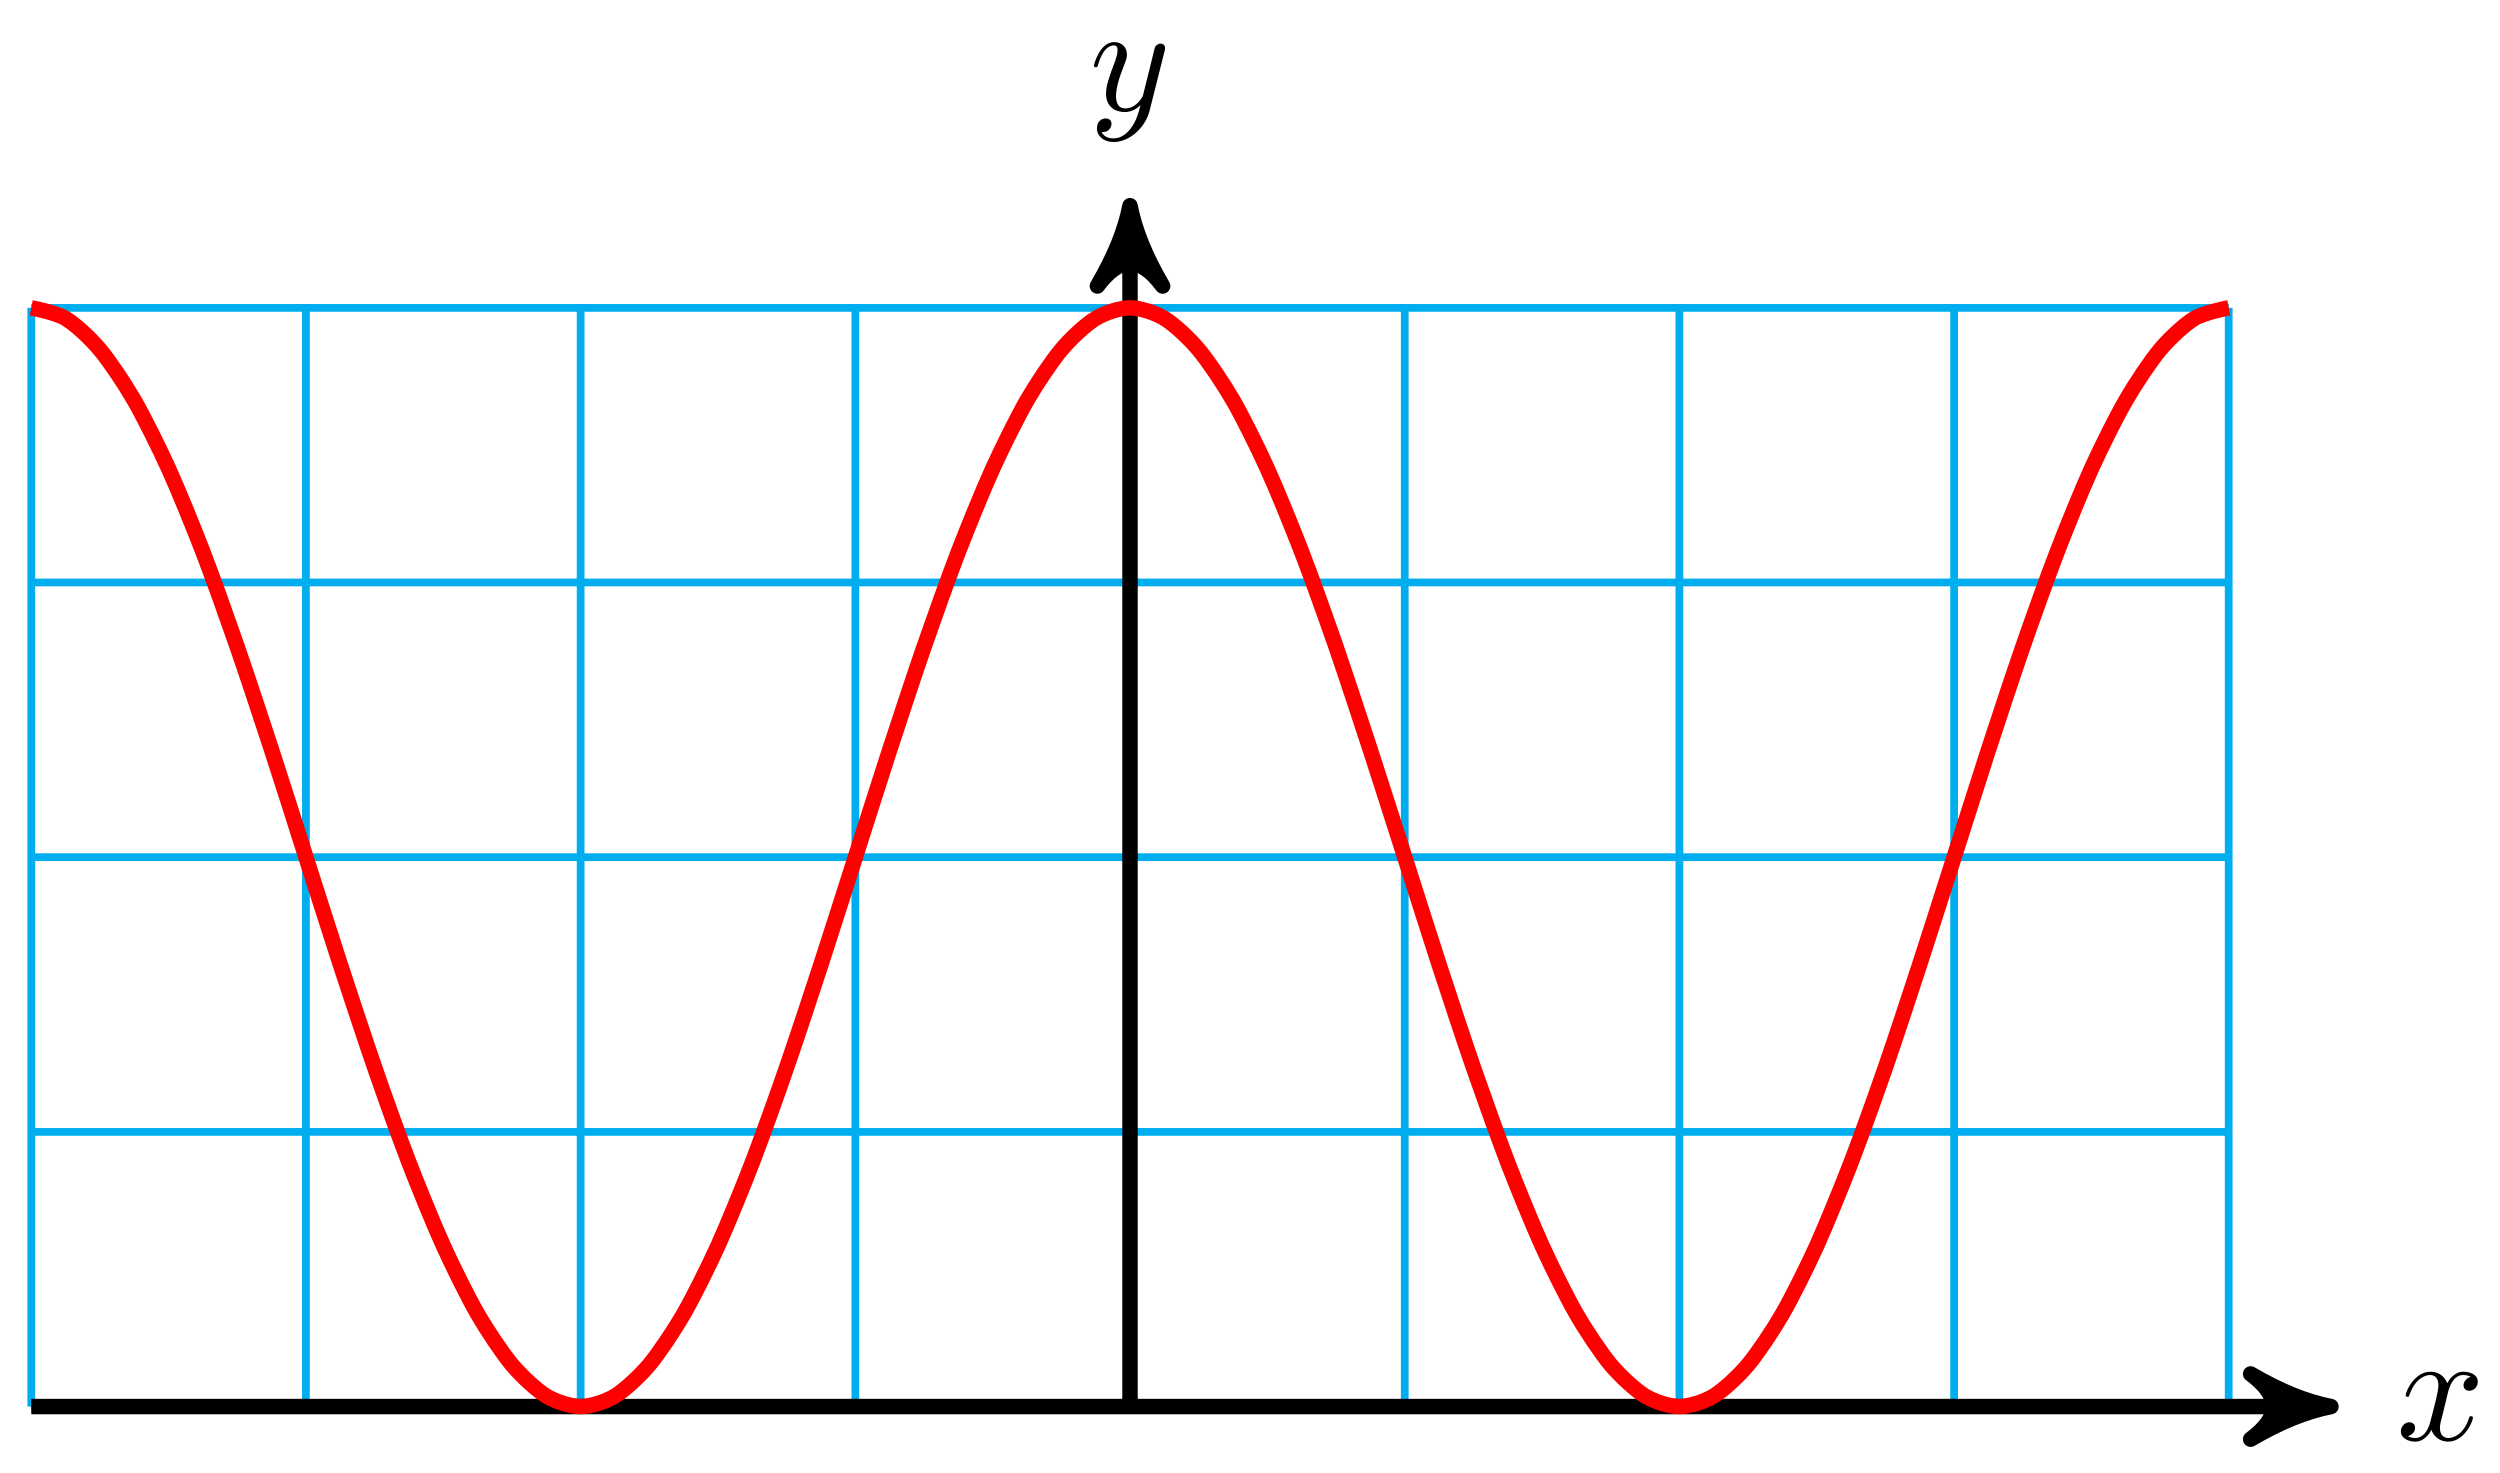
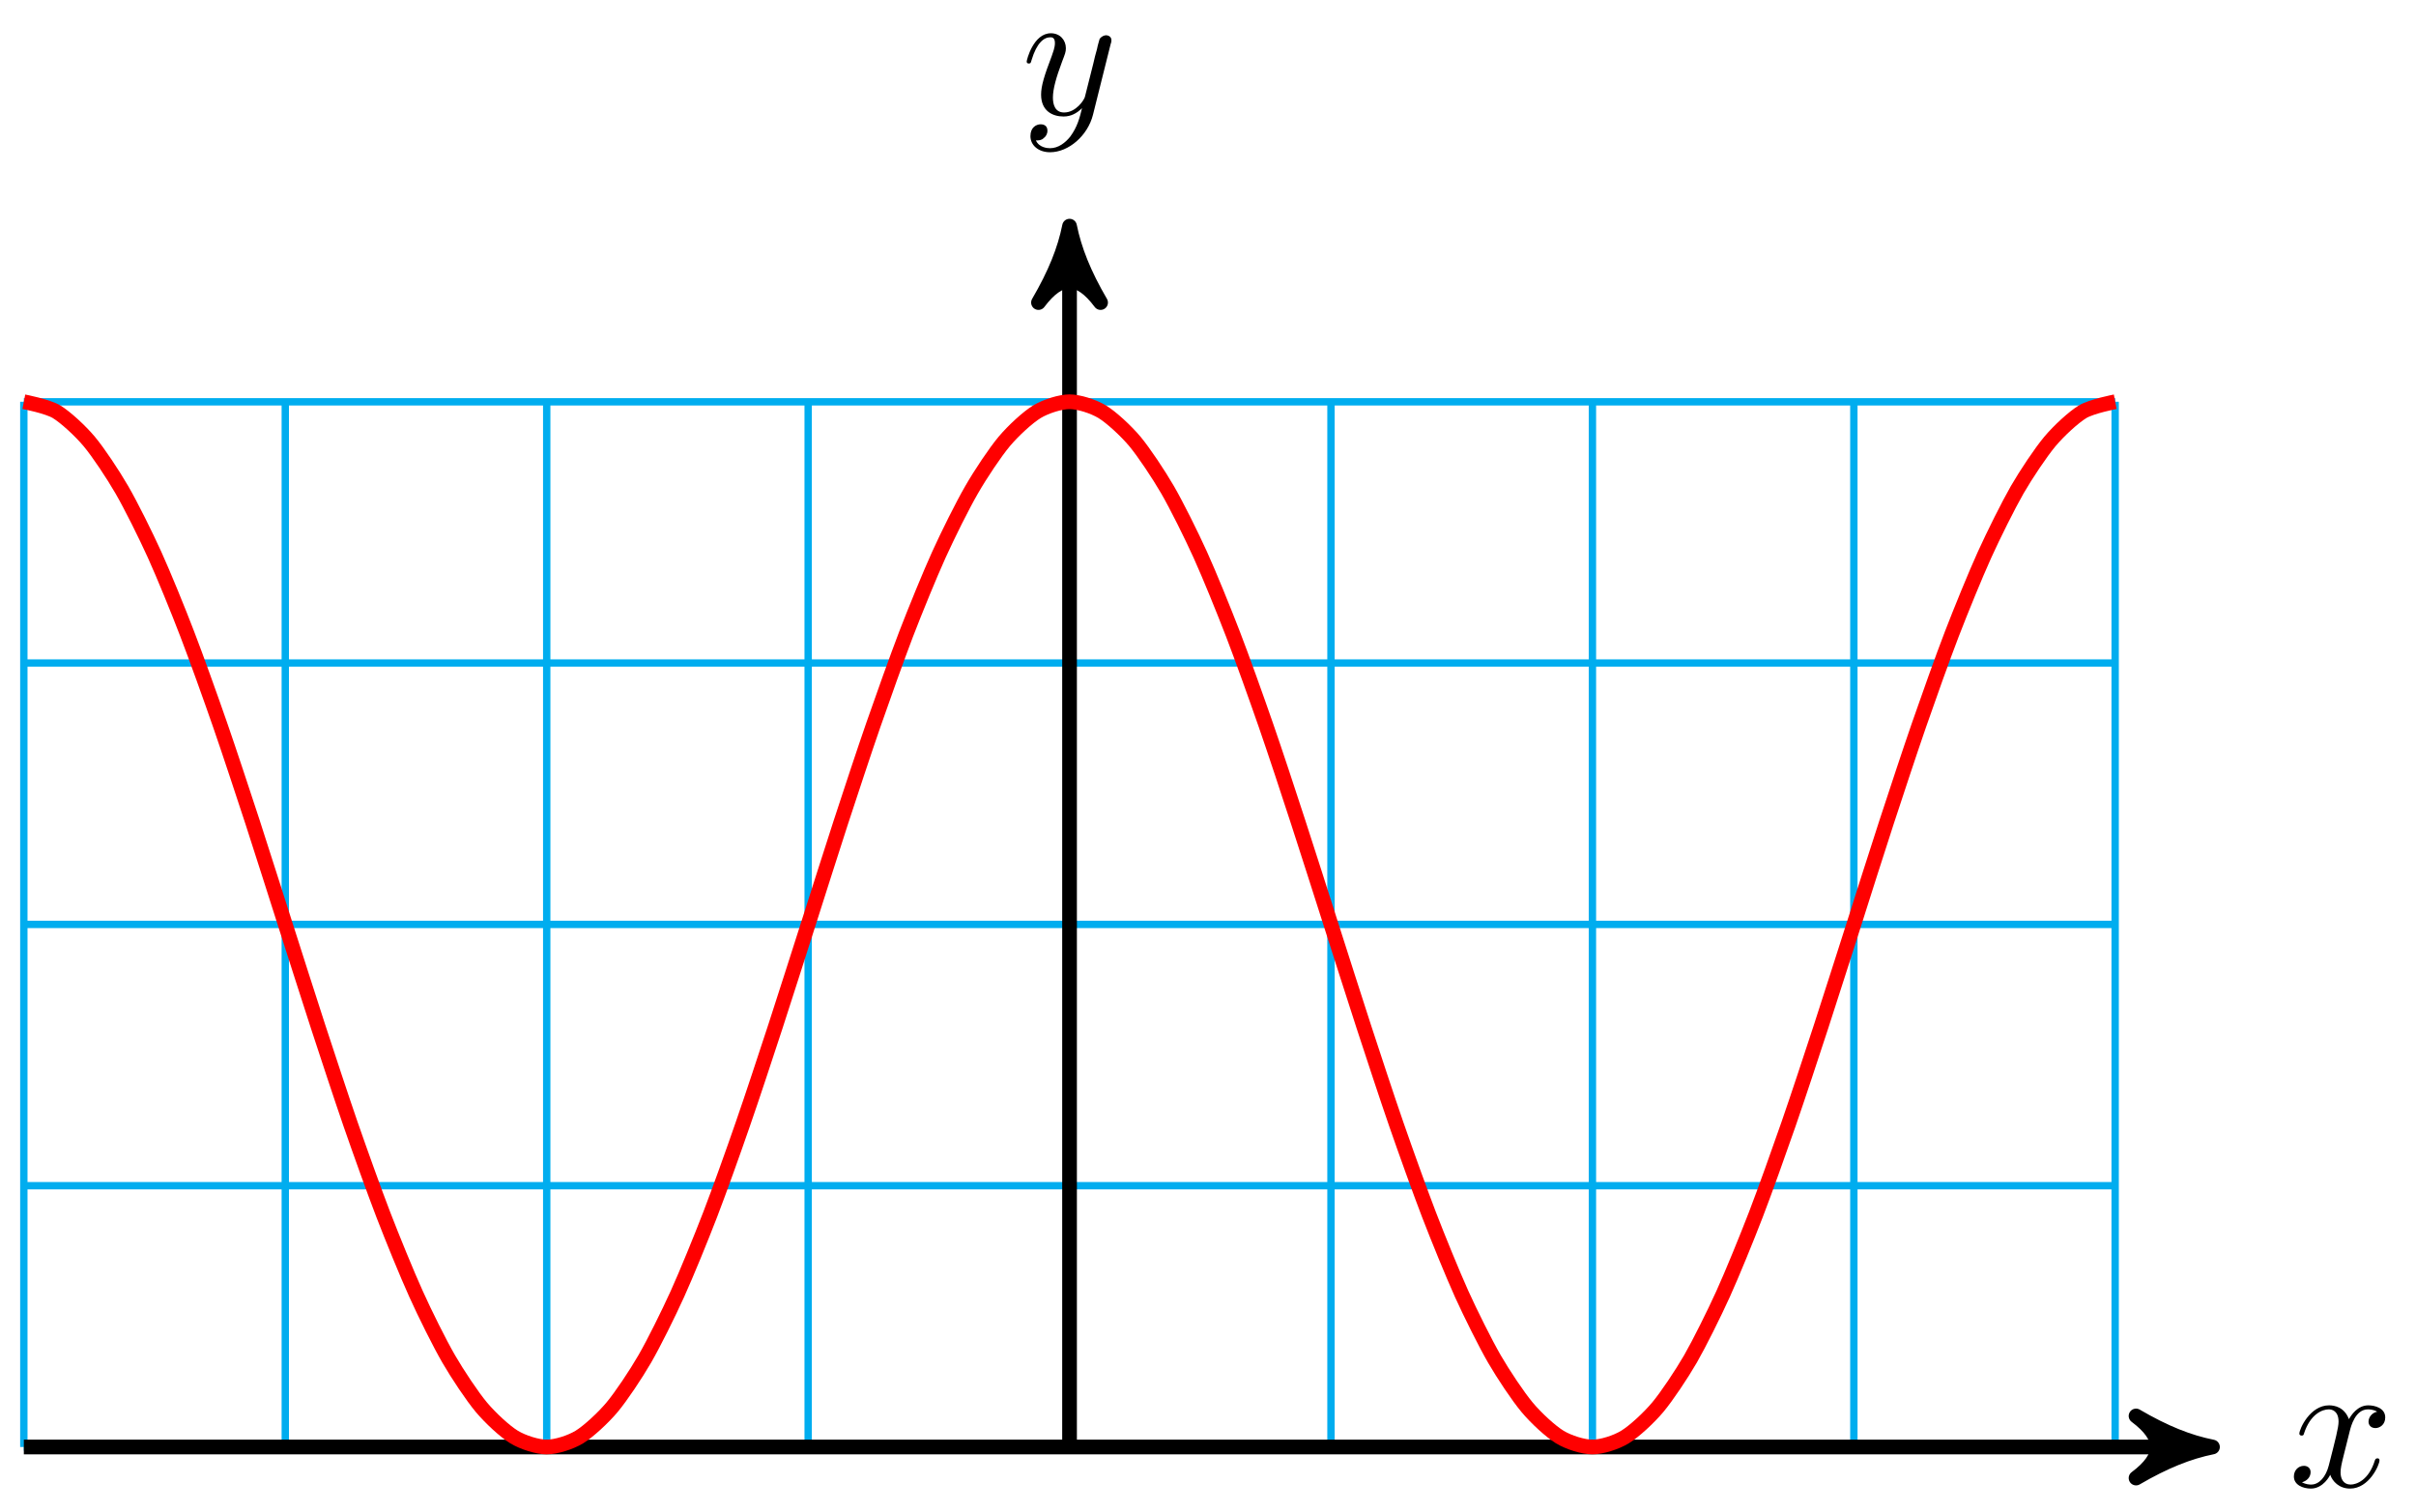
- <svg xmlns="http://www.w3.org/2000/svg" xmlns:xlink="http://www.w3.org/1999/xlink" width="129pt" height="76pt" viewBox="0 0 129 76" version="1.1">
+ <svg xmlns="http://www.w3.org/2000/svg" xmlns:xlink="http://www.w3.org/1999/xlink" width="131pt" height="82pt" viewBox="0 0 131 82" version="1.1">
  <defs>
    <g>
      <symbol overflow="visible" id="glyph0-0">
        <path style="stroke:none;" d="" />
      </symbol>
      <symbol overflow="visible" id="glyph0-1">
-         <path style="stroke:none;" d="M 2.656 -2.406 C 2.703 -2.609 2.891 -3.344 3.453 -3.344 C 3.484 -3.344 3.688 -3.344 3.844 -3.25 C 3.625 -3.203 3.469 -3 3.469 -2.812 C 3.469 -2.688 3.547 -2.531 3.766 -2.531 C 3.938 -2.531 4.203 -2.672 4.203 -3 C 4.203 -3.406 3.734 -3.516 3.453 -3.516 C 3 -3.516 2.719 -3.094 2.625 -2.922 C 2.422 -3.438 1.984 -3.516 1.766 -3.516 C 0.938 -3.516 0.484 -2.5 0.484 -2.297 C 0.484 -2.219 0.562 -2.219 0.578 -2.219 C 0.641 -2.219 0.656 -2.234 0.672 -2.297 C 0.953 -3.141 1.469 -3.344 1.75 -3.344 C 1.891 -3.344 2.172 -3.281 2.172 -2.812 C 2.172 -2.562 2.047 -2.031 1.75 -0.922 C 1.625 -0.422 1.344 -0.094 0.984 -0.094 C 0.938 -0.094 0.75 -0.094 0.594 -0.188 C 0.781 -0.234 0.969 -0.391 0.969 -0.625 C 0.969 -0.844 0.781 -0.906 0.672 -0.906 C 0.438 -0.906 0.234 -0.688 0.234 -0.438 C 0.234 -0.078 0.625 0.094 0.984 0.094 C 1.5 0.094 1.797 -0.469 1.812 -0.516 C 1.906 -0.219 2.203 0.094 2.672 0.094 C 3.5 0.094 3.953 -0.938 3.953 -1.141 C 3.953 -1.219 3.875 -1.219 3.859 -1.219 C 3.781 -1.219 3.766 -1.188 3.75 -1.125 C 3.484 -0.281 2.953 -0.094 2.688 -0.094 C 2.375 -0.094 2.25 -0.344 2.25 -0.609 C 2.25 -0.781 2.297 -0.969 2.391 -1.312 Z M 2.656 -2.406 " />
+         <path style="stroke:none;" d="M 3.328 -3.016 C 3.391 -3.266 3.625 -4.188 4.312 -4.188 C 4.359 -4.188 4.609 -4.188 4.812 -4.062 C 4.531 -4 4.344 -3.766 4.344 -3.516 C 4.344 -3.359 4.453 -3.172 4.719 -3.172 C 4.938 -3.172 5.25 -3.344 5.25 -3.75 C 5.25 -4.266 4.672 -4.406 4.328 -4.406 C 3.75 -4.406 3.406 -3.875 3.281 -3.656 C 3.031 -4.312 2.5 -4.406 2.203 -4.406 C 1.172 -4.406 0.594 -3.125 0.594 -2.875 C 0.594 -2.766 0.703 -2.766 0.719 -2.766 C 0.797 -2.766 0.828 -2.797 0.844 -2.875 C 1.188 -3.938 1.844 -4.188 2.188 -4.188 C 2.375 -4.188 2.719 -4.094 2.719 -3.516 C 2.719 -3.203 2.547 -2.547 2.188 -1.141 C 2.031 -0.531 1.672 -0.109 1.234 -0.109 C 1.172 -0.109 0.953 -0.109 0.734 -0.234 C 0.984 -0.297 1.203 -0.5 1.203 -0.781 C 1.203 -1.047 0.984 -1.125 0.844 -1.125 C 0.531 -1.125 0.297 -0.875 0.297 -0.547 C 0.297 -0.094 0.781 0.109 1.219 0.109 C 1.891 0.109 2.25 -0.594 2.266 -0.641 C 2.391 -0.281 2.75 0.109 3.344 0.109 C 4.375 0.109 4.938 -1.172 4.938 -1.422 C 4.938 -1.531 4.859 -1.531 4.828 -1.531 C 4.734 -1.531 4.719 -1.484 4.688 -1.422 C 4.359 -0.344 3.688 -0.109 3.375 -0.109 C 2.984 -0.109 2.828 -0.422 2.828 -0.766 C 2.828 -0.984 2.875 -1.203 2.984 -1.641 Z M 3.328 -3.016 " />
      </symbol>
      <symbol overflow="visible" id="glyph0-2">
-         <path style="stroke:none;" d="M 3.875 -3.031 C 3.906 -3.141 3.906 -3.156 3.906 -3.219 C 3.906 -3.359 3.797 -3.438 3.672 -3.438 C 3.594 -3.438 3.469 -3.391 3.391 -3.266 C 3.375 -3.234 3.312 -2.984 3.281 -2.844 C 3.234 -2.625 3.172 -2.422 3.125 -2.203 L 2.766 -0.766 C 2.734 -0.641 2.391 -0.094 1.859 -0.094 C 1.453 -0.094 1.375 -0.438 1.375 -0.734 C 1.375 -1.094 1.5 -1.594 1.781 -2.297 C 1.906 -2.625 1.938 -2.703 1.938 -2.875 C 1.938 -3.234 1.688 -3.516 1.281 -3.516 C 0.531 -3.516 0.234 -2.359 0.234 -2.297 C 0.234 -2.219 0.312 -2.219 0.328 -2.219 C 0.406 -2.219 0.422 -2.234 0.453 -2.359 C 0.672 -3.109 0.984 -3.344 1.266 -3.344 C 1.328 -3.344 1.453 -3.344 1.453 -3.094 C 1.453 -2.891 1.375 -2.688 1.328 -2.531 C 1 -1.688 0.859 -1.234 0.859 -0.859 C 0.859 -0.156 1.359 0.094 1.828 0.094 C 2.141 0.094 2.422 -0.047 2.641 -0.266 C 2.531 0.141 2.438 0.531 2.125 0.953 C 1.906 1.234 1.609 1.453 1.25 1.453 C 1.125 1.453 0.766 1.438 0.641 1.125 C 0.766 1.125 0.875 1.125 0.984 1.031 C 1.062 0.953 1.141 0.859 1.141 0.703 C 1.141 0.453 0.922 0.422 0.844 0.422 C 0.656 0.422 0.391 0.547 0.391 0.938 C 0.391 1.344 0.75 1.641 1.25 1.641 C 2.062 1.641 2.891 0.906 3.109 0.016 Z M 3.875 -3.031 " />
+         <path style="stroke:none;" d="M 4.844 -3.797 C 4.891 -3.938 4.891 -3.953 4.891 -4.031 C 4.891 -4.203 4.75 -4.297 4.594 -4.297 C 4.5 -4.297 4.344 -4.234 4.25 -4.094 C 4.234 -4.031 4.141 -3.734 4.109 -3.547 C 4.031 -3.297 3.969 -3.016 3.906 -2.75 L 3.453 -0.953 C 3.422 -0.812 2.984 -0.109 2.328 -0.109 C 1.828 -0.109 1.719 -0.547 1.719 -0.922 C 1.719 -1.375 1.891 -2 2.219 -2.875 C 2.375 -3.281 2.422 -3.391 2.422 -3.594 C 2.422 -4.031 2.109 -4.406 1.609 -4.406 C 0.656 -4.406 0.297 -2.953 0.297 -2.875 C 0.297 -2.766 0.391 -2.766 0.406 -2.766 C 0.516 -2.766 0.516 -2.797 0.562 -2.953 C 0.844 -3.891 1.234 -4.188 1.578 -4.188 C 1.656 -4.188 1.828 -4.188 1.828 -3.875 C 1.828 -3.625 1.719 -3.359 1.656 -3.172 C 1.25 -2.109 1.078 -1.547 1.078 -1.078 C 1.078 -0.188 1.703 0.109 2.297 0.109 C 2.688 0.109 3.016 -0.062 3.297 -0.344 C 3.172 0.172 3.047 0.672 2.656 1.203 C 2.391 1.531 2.016 1.828 1.562 1.828 C 1.422 1.828 0.969 1.797 0.797 1.406 C 0.953 1.406 1.094 1.406 1.219 1.281 C 1.328 1.203 1.422 1.062 1.422 0.875 C 1.422 0.562 1.156 0.531 1.062 0.531 C 0.828 0.531 0.5 0.688 0.5 1.172 C 0.5 1.672 0.938 2.047 1.562 2.047 C 2.578 2.047 3.609 1.141 3.891 0.016 Z M 4.844 -3.797 " />
      </symbol>
    </g>
  </defs>
  <g id="surface1">
-     <path style="fill:none;stroke-width:0.399;stroke-linecap:butt;stroke-linejoin:miter;stroke:rgb(0%,67.839%,93.729%);stroke-opacity:1;stroke-miterlimit:10;" d="M -56.693 0.001 L 56.692 0.001 M -56.693 14.172 L 56.692 14.172 M -56.693 28.347 L 56.692 28.347 M -56.693 42.522 L 56.692 42.522 M -56.693 56.689 L 56.692 56.689 M -56.693 0.001 L -56.693 56.693 M -42.522 0.001 L -42.522 56.693 M -28.347 0.001 L -28.347 56.693 M -14.172 0.001 L -14.172 56.693 M -0.001 0.001 L -0.001 56.693 M 14.175 0.001 L 14.175 56.693 M 28.346 0.001 L 28.346 56.693 M 42.521 0.001 L 42.521 56.693 M 56.688 0.001 L 56.688 56.693 " transform="matrix(1.00005,0,0,-1.00005,58.30917,72.57893)" />
-     <path style="fill:none;stroke-width:0.797;stroke-linecap:butt;stroke-linejoin:miter;stroke:rgb(0%,0%,0%);stroke-opacity:1;stroke-miterlimit:10;" d="M -56.693 0.001 L 60.93 0.001 " transform="matrix(1.00005,0,0,-1.00005,58.30917,72.57893)" />
-     <path style="fill-rule:nonzero;fill:rgb(0%,0%,0%);fill-opacity:1;stroke-width:0.797;stroke-linecap:butt;stroke-linejoin:round;stroke:rgb(0%,0%,0%);stroke-opacity:1;stroke-miterlimit:10;" d="M 1.037 0.001 C -0.26 0.259 -1.553 0.778 -3.108 1.684 C -1.553 0.516 -1.553 -0.519 -3.108 -1.683 C -1.553 -0.777 -0.26 -0.261 1.037 0.001 Z M 1.037 0.001 " transform="matrix(1.00005,0,0,-1.00005,119.2405,72.57893)" />
+     <path style="fill:none;stroke-width:0.399;stroke-linecap:butt;stroke-linejoin:miter;stroke:rgb(0%,67.839%,93.729%);stroke-opacity:1;stroke-miterlimit:10;" d="M -56.696 0.002 L 56.693 0.002 M -56.696 14.173 L 56.693 14.173 M -56.696 28.345 L 56.693 28.345 M -56.696 42.521 L 56.693 42.521 M -56.696 56.688 L 56.693 56.688 M -56.696 0.002 L -56.696 56.692 M -42.521 0.002 L -42.521 56.692 M -28.347 0.002 L -28.347 56.692 M -14.172 0.002 L -14.172 56.692 M -0.001 0.002 L -0.001 56.692 M 14.173 0.002 L 14.173 56.692 M 28.348 0.002 L 28.348 56.692 M 42.522 0.002 L 42.522 56.692 M 56.689 0.002 L 56.689 56.692 " transform="matrix(1.00009,0,0,-1.00002,57.9936,78.48231)" />
+     <path style="fill:none;stroke-width:0.797;stroke-linecap:butt;stroke-linejoin:miter;stroke:rgb(0%,0%,0%);stroke-opacity:1;stroke-miterlimit:10;" d="M -56.696 0.002 L 60.927 0.002 " transform="matrix(1.00009,0,0,-1.00002,57.9936,78.48231)" />
+     <path style="fill-rule:nonzero;fill:rgb(0%,0%,0%);fill-opacity:1;stroke-width:0.797;stroke-linecap:butt;stroke-linejoin:round;stroke:rgb(0%,0%,0%);stroke-opacity:1;stroke-miterlimit:10;" d="M 1.037 0.002 C -0.259 0.26 -1.552 0.775 -3.107 1.685 C -1.552 0.517 -1.552 -0.518 -3.107 -1.682 C -1.552 -0.775 -0.259 -0.26 1.037 0.002 Z M 1.037 0.002 " transform="matrix(1.00009,0,0,-1.00002,118.9274,78.48231)" />
    <g style="fill:rgb(0%,0%,0%);fill-opacity:1;">
-       <use xlink:href="#glyph0-1" x="123.65" y="74.295" />
+       <use xlink:href="#glyph0-1" x="124.082" y="80.627" />
    </g>
-     <path style="fill:none;stroke-width:0.797;stroke-linecap:butt;stroke-linejoin:miter;stroke:rgb(0%,0%,0%);stroke-opacity:1;stroke-miterlimit:10;" d="M -0.001 0.001 L -0.001 60.927 " transform="matrix(1.00005,0,0,-1.00005,58.30917,72.57893)" />
-     <path style="fill-rule:nonzero;fill:rgb(0%,0%,0%);fill-opacity:1;stroke-width:0.797;stroke-linecap:butt;stroke-linejoin:round;stroke:rgb(0%,0%,0%);stroke-opacity:1;stroke-miterlimit:10;" d="M 1.034 0.001 C -0.259 0.258 -1.555 0.778 -3.11 1.684 C -1.555 0.516 -1.555 -0.519 -3.11 -1.683 C -1.555 -0.777 -0.259 -0.257 1.034 0.001 Z M 1.034 0.001 " transform="matrix(0,-1.00005,-1.00005,0,58.30917,11.64761)" />
+     <path style="fill:none;stroke-width:0.797;stroke-linecap:butt;stroke-linejoin:miter;stroke:rgb(0%,0%,0%);stroke-opacity:1;stroke-miterlimit:10;" d="M -0.001 0.002 L -0.001 65.18 " transform="matrix(1.00009,0,0,-1.00002,57.9936,78.48231)" />
+     <path style="fill-rule:nonzero;fill:rgb(0%,0%,0%);fill-opacity:1;stroke-width:0.797;stroke-linecap:butt;stroke-linejoin:round;stroke:rgb(0%,0%,0%);stroke-opacity:1;stroke-miterlimit:10;" d="M 1.035 0.001 C -0.258 0.259 -1.555 0.779 -3.109 1.685 C -1.555 0.517 -1.555 -0.518 -3.109 -1.682 C -1.555 -0.776 -0.258 -0.26 1.035 0.001 Z M 1.035 0.001 " transform="matrix(0,-1.00002,-1.00009,0,57.9936,13.30068)" />
    <g style="fill:rgb(0%,0%,0%);fill-opacity:1;">
-       <use xlink:href="#glyph0-2" x="56.212" y="5.688" />
+       <use xlink:href="#glyph0-2" x="55.372" y="6.21" />
    </g>
-     <path style="fill:none;stroke-width:0.797;stroke-linecap:butt;stroke-linejoin:miter;stroke:rgb(100%,0%,0%);stroke-opacity:1;stroke-miterlimit:10;" d="M -56.693 56.693 C -56.693 56.693 -55.412 56.447 -54.924 56.146 C -54.431 55.85 -53.642 55.123 -53.15 54.533 C -52.658 53.947 -51.869 52.768 -51.377 51.916 C -50.889 51.065 -50.1 49.475 -49.607 48.393 C -49.115 47.307 -48.326 45.37 -47.834 44.096 C -47.342 42.819 -46.557 40.612 -46.065 39.194 C -45.573 37.776 -44.783 35.382 -44.291 33.878 C -43.799 32.37 -43.01 29.882 -42.522 28.347 C -42.03 26.812 -41.241 24.324 -40.749 22.816 C -40.256 21.312 -39.467 18.918 -38.975 17.5 C -38.487 16.082 -37.698 13.875 -37.206 12.598 C -36.714 11.324 -35.925 9.387 -35.432 8.301 C -34.94 7.219 -34.155 5.629 -33.663 4.778 C -33.171 3.926 -32.382 2.747 -31.89 2.157 C -31.397 1.571 -30.608 0.845 -30.12 0.544 C -29.628 0.247 -28.839 0.001 -28.347 0.001 C -27.855 0.001 -27.066 0.247 -26.573 0.544 C -26.085 0.845 -25.296 1.571 -24.804 2.157 C -24.312 2.747 -23.523 3.926 -23.031 4.778 C -22.539 5.629 -21.753 7.219 -21.261 8.301 C -20.769 9.387 -19.98 11.324 -19.488 12.598 C -18.996 13.875 -18.207 16.082 -17.718 17.5 C -17.226 18.918 -16.437 21.312 -15.945 22.816 C -15.453 24.324 -14.664 26.812 -14.172 28.347 C -13.683 29.882 -12.894 32.37 -12.402 33.878 C -11.91 35.382 -11.121 37.776 -10.629 39.194 C -10.137 40.612 -9.352 42.819 -8.86 44.096 C -8.367 45.37 -7.578 47.307 -7.086 48.393 C -6.594 49.475 -5.805 51.065 -5.317 51.916 C -4.825 52.768 -4.036 53.947 -3.543 54.533 C -3.051 55.123 -2.262 55.85 -1.77 56.146 C -1.282 56.447 -0.493 56.693 -0.001 56.693 C 0.492 56.693 1.281 56.447 1.773 56.146 C 2.265 55.85 3.05 55.123 3.542 54.533 C 4.034 53.947 4.823 52.768 5.316 51.916 C 5.808 51.065 6.597 49.475 7.085 48.393 C 7.577 47.307 8.366 45.37 8.858 44.096 C 9.351 42.819 10.14 40.612 10.632 39.194 C 11.12 37.776 11.909 35.382 12.401 33.878 C 12.893 32.37 13.682 29.882 14.175 28.347 C 14.667 26.812 15.452 24.324 15.944 22.816 C 16.436 21.312 17.225 18.918 17.717 17.5 C 18.209 16.082 18.998 13.875 19.487 12.598 C 19.979 11.324 20.768 9.387 21.26 8.301 C 21.752 7.219 22.541 5.629 23.033 4.778 C 23.522 3.926 24.311 2.747 24.803 2.157 C 25.295 1.571 26.084 0.845 26.576 0.544 C 27.068 0.247 27.854 0.001 28.346 0.001 C 28.838 0.001 29.627 0.247 30.119 0.544 C 30.611 0.845 31.4 1.571 31.888 2.157 C 32.381 2.747 33.17 3.926 33.662 4.778 C 34.154 5.629 34.943 7.219 35.435 8.301 C 35.923 9.387 36.712 11.324 37.205 12.598 C 37.697 13.875 38.486 16.082 38.978 17.5 C 39.47 18.918 40.255 21.312 40.747 22.816 C 41.24 24.324 42.029 26.812 42.521 28.347 C 43.013 29.882 43.802 32.37 44.29 33.878 C 44.782 35.382 45.571 37.776 46.064 39.194 C 46.556 40.612 47.345 42.819 47.837 44.096 C 48.325 45.37 49.114 47.307 49.606 48.393 C 50.098 49.475 50.888 51.065 51.38 51.916 C 51.872 52.768 52.657 53.947 53.149 54.533 C 53.641 55.123 54.43 55.85 54.922 56.146 C 55.415 56.447 56.692 56.693 56.692 56.693 " transform="matrix(1.00005,0,0,-1.00005,58.30917,72.57893)" />
+     <path style="fill:none;stroke-width:0.797;stroke-linecap:butt;stroke-linejoin:miter;stroke:rgb(100%,0%,0%);stroke-opacity:1;stroke-miterlimit:10;" d="M -56.696 56.692 C -56.696 56.692 -55.414 56.446 -54.922 56.149 C -54.43 55.848 -53.641 55.122 -53.149 54.536 C -52.657 53.946 -51.872 52.766 -51.38 51.915 C -50.887 51.063 -50.098 49.477 -49.606 48.391 C -49.114 47.306 -48.325 45.372 -47.837 44.095 C -47.345 42.817 -46.556 40.61 -46.064 39.192 C -45.572 37.775 -44.783 35.38 -44.29 33.876 C -43.802 32.372 -43.013 29.88 -42.521 28.345 C -42.029 26.814 -41.24 24.322 -40.748 22.818 C -40.256 21.314 -39.467 18.916 -38.978 17.501 C -38.486 16.084 -37.697 13.877 -37.205 12.599 C -36.713 11.322 -35.924 9.388 -35.432 8.302 C -34.944 7.217 -34.155 5.631 -33.662 4.779 C -33.17 3.928 -32.381 2.748 -31.889 2.158 C -31.397 1.572 -30.612 0.846 -30.12 0.545 C -29.628 0.244 -28.839 0.002 -28.347 0.002 C -27.854 0.002 -27.065 0.244 -26.573 0.545 C -26.085 0.846 -25.296 1.572 -24.804 2.158 C -24.312 2.748 -23.523 3.928 -23.031 4.779 C -22.538 5.631 -21.753 7.217 -21.261 8.302 C -20.769 9.388 -19.98 11.322 -19.488 12.599 C -18.996 13.877 -18.207 16.084 -17.719 17.501 C -17.226 18.916 -16.437 21.314 -15.945 22.818 C -15.453 24.322 -14.664 26.814 -14.172 28.345 C -13.68 29.88 -12.895 32.372 -12.403 33.876 C -11.91 35.38 -11.122 37.775 -10.629 39.192 C -10.137 40.61 -9.348 42.817 -8.86 44.095 C -8.368 45.372 -7.579 47.306 -7.087 48.391 C -6.595 49.477 -5.806 51.063 -5.313 51.915 C -4.825 52.766 -4.036 53.946 -3.544 54.536 C -3.052 55.122 -2.263 55.848 -1.771 56.149 C -1.279 56.446 -0.494 56.692 -0.001 56.692 C 0.491 56.692 1.28 56.446 1.772 56.149 C 2.264 55.848 3.053 55.122 3.545 54.536 C 4.033 53.946 4.822 52.766 5.315 51.915 C 5.807 51.063 6.596 49.477 7.088 48.391 C 7.58 47.306 8.365 45.372 8.857 44.095 C 9.349 42.817 10.138 40.61 10.63 39.192 C 11.123 37.775 11.912 35.38 12.4 33.876 C 12.892 32.372 13.681 29.88 14.173 28.345 C 14.665 26.814 15.454 24.322 15.946 22.818 C 16.439 21.314 17.224 18.916 17.716 17.501 C 18.208 16.084 18.997 13.877 19.489 12.599 C 19.981 11.322 20.77 9.388 21.258 8.302 C 21.751 7.217 22.54 5.631 23.032 4.779 C 23.524 3.928 24.313 2.748 24.805 2.158 C 25.293 1.572 26.082 0.846 26.574 0.545 C 27.066 0.244 27.855 0.002 28.348 0.002 C 28.84 0.002 29.629 0.244 30.117 0.545 C 30.609 0.846 31.398 1.572 31.89 2.158 C 32.382 2.748 33.171 3.928 33.664 4.779 C 34.152 5.631 34.941 7.217 35.433 8.302 C 35.925 9.388 36.714 11.322 37.206 12.599 C 37.698 13.877 38.483 16.084 38.976 17.501 C 39.468 18.916 40.257 21.314 40.749 22.818 C 41.241 24.322 42.03 26.814 42.522 28.345 C 43.01 29.88 43.799 32.372 44.291 33.876 C 44.784 35.38 45.573 37.775 46.065 39.192 C 46.557 40.61 47.342 42.817 47.834 44.095 C 48.326 45.372 49.115 47.306 49.607 48.391 C 50.1 49.477 50.889 51.063 51.377 51.915 C 51.869 52.766 52.658 53.946 53.15 54.536 C 53.642 55.122 54.431 55.848 54.923 56.149 C 55.415 56.446 56.693 56.692 56.693 56.692 " transform="matrix(1.00009,0,0,-1.00002,57.9936,78.48231)" />
  </g>
</svg>
